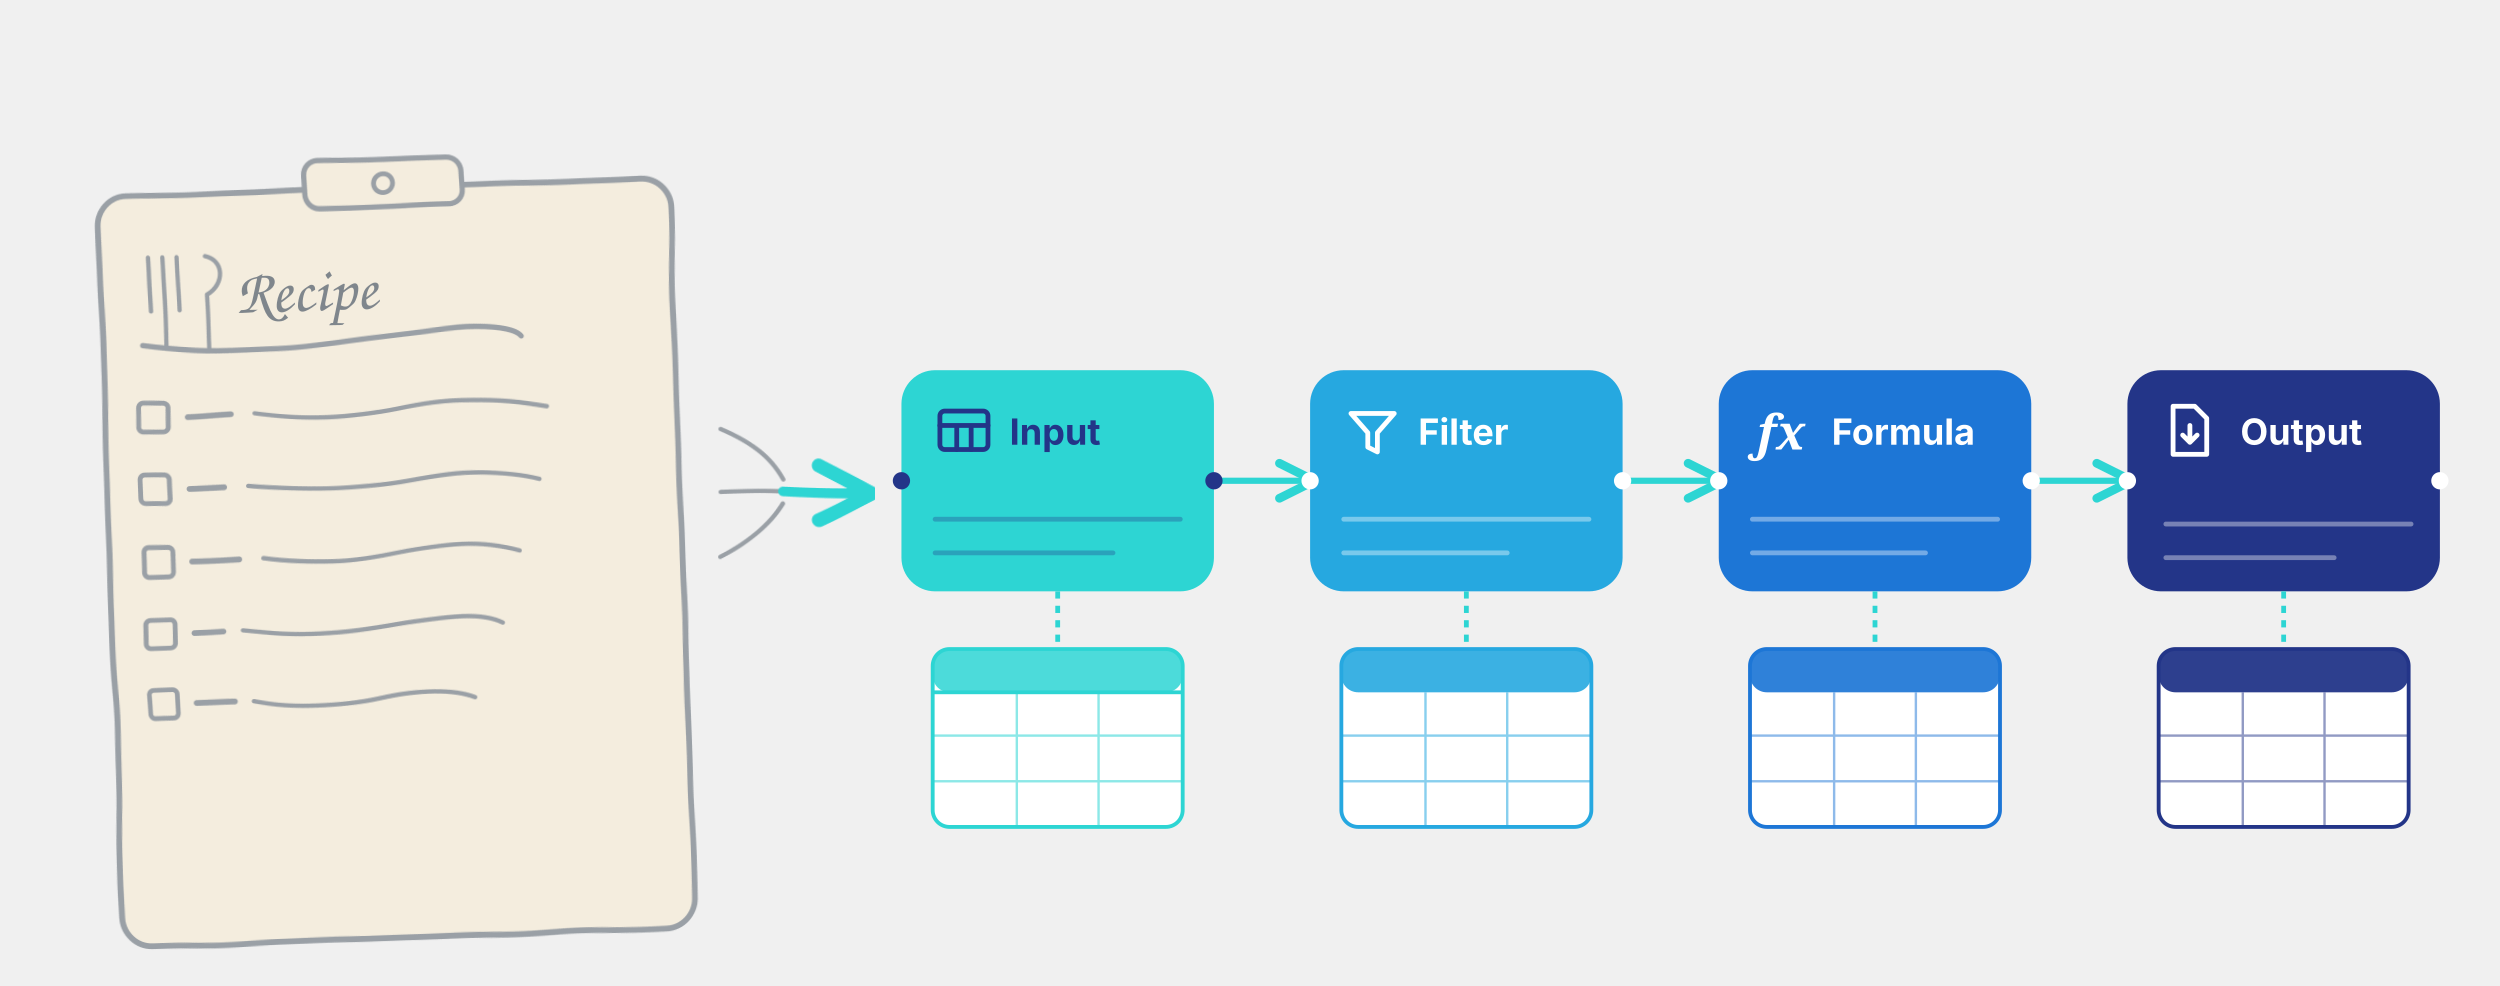
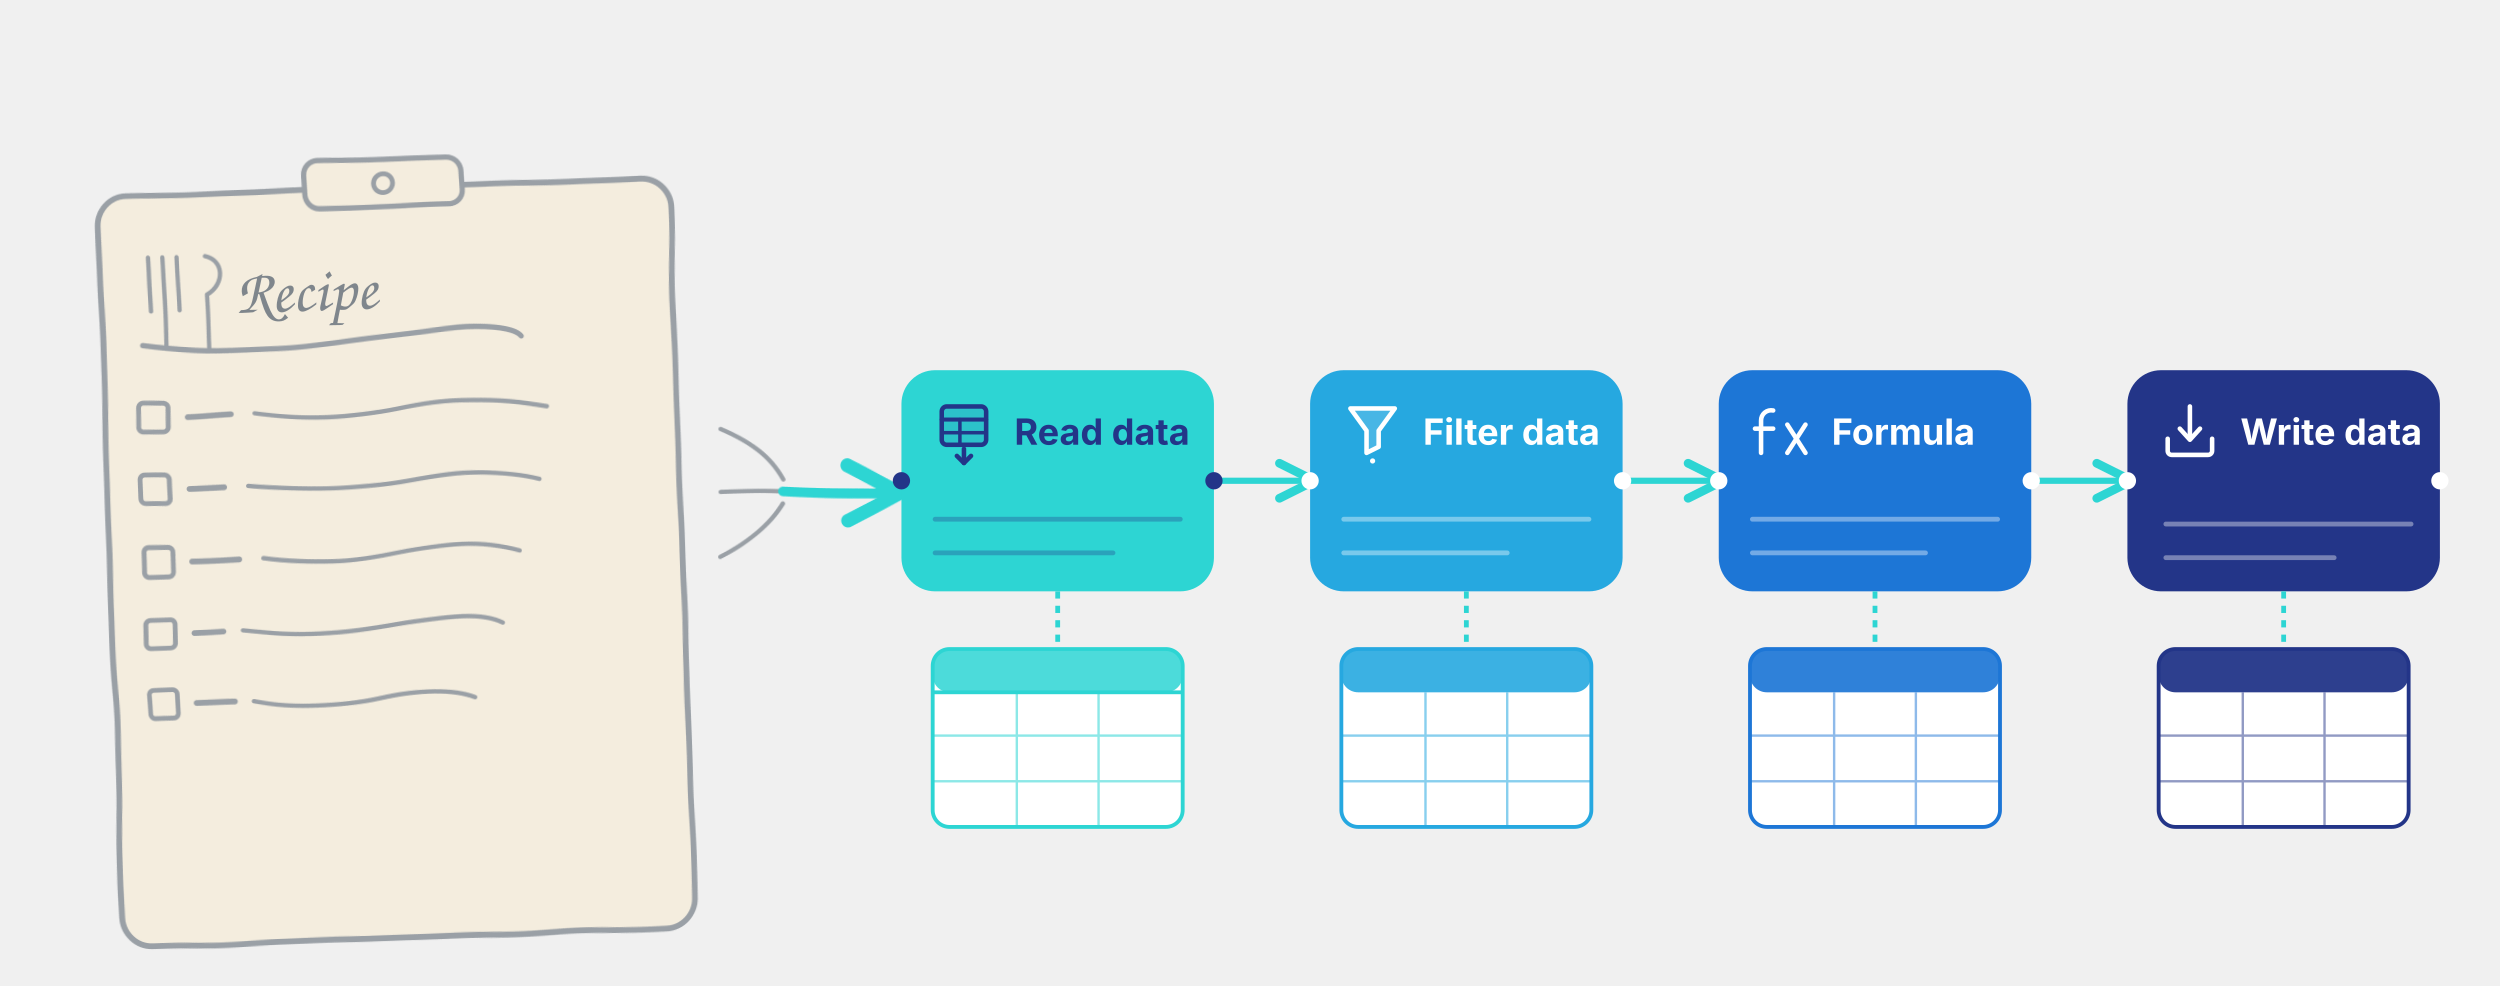
- <svg xmlns="http://www.w3.org/2000/svg" viewBox="0 0 1040 410" font-family="'Inter','Segoe UI',system-ui,sans-serif">
+ <svg xmlns="http://www.w3.org/2000/svg" viewBox="0 0 1040 410" role="img" aria-label="A hand-drawn recipe card on warm paper morphs into a four-node Flowfile flow — Read data, Filter data, Formula, Write data — with a small data preview beneath each node: the work itself is the recipe, written down once and re-runnable with one click." font-family="'Inter','Segoe UI',system-ui,sans-serif">
  <defs>
    <filter id="rough" x="-6%" y="-6%" width="112%" height="112%">
      <feTurbulence type="fractalNoise" baseFrequency="0.018" numOctaves="2" seed="7" result="n" />
      <feDisplacementMap in="SourceGraphic" in2="n" scale="2.6" xChannelSelector="R" yChannelSelector="G" />
    </filter>
    <marker id="edgeHead" viewBox="0 0 10 10" refX="8" refY="5" markerWidth="7" markerHeight="7" orient="auto-start-reverse">
      <path d="M1 1 L9 5 L1 9" fill="none" stroke="#2DD5D3" stroke-width="2" stroke-linecap="round" stroke-linejoin="round" />
    </marker>
  </defs>
  <g transform="rotate(-2 165 235)">
    <g filter="url(#rough)" fill="none" stroke="#9aa0a6" stroke-linecap="round" stroke-linejoin="round">
      <rect x="46" y="78" width="238" height="312" rx="12" fill="#F4EDDE" stroke-width="2.4" />
      <rect x="132" y="66" width="66" height="20" rx="6" fill="#F4EDDE" stroke-width="2.2" />
      <circle cx="165" cy="76" r="4" stroke-width="2" />
      <path d="M66 104 v22 M72 104 v22 M78 104 v22 M72 126 v14" stroke-width="1.8" />
      <path d="M90 104 c8 2 8 12 0 16 v22" stroke-width="1.8" />
      <path d="M62 140 q40 6 96 0 t62 2" stroke-width="2.2" />
      <g stroke-width="2">
        <rect x="60" y="164" width="12" height="12" rx="2" />
        <path d="M80 170 h18" stroke-width="2.4" />
        <path d="M108 170 q30 5 60 0 t62 1" stroke-width="1.8" />
        <rect x="60" y="194" width="12" height="12" rx="2" />
        <path d="M80 200 h14" stroke-width="2.4" />
        <path d="M104 200 q34 5 68 0 t54 1" stroke-width="1.8" />
        <rect x="60" y="224" width="12" height="12" rx="2" />
        <path d="M80 230 h20" stroke-width="2.4" />
        <path d="M110 230 q28 5 56 0 t50 1" stroke-width="1.8" />
        <rect x="60" y="254" width="12" height="12" rx="2" />
        <path d="M80 260 h12" stroke-width="2.4" />
        <path d="M100 260 q32 5 64 0 t44 1" stroke-width="1.8" />
        <rect x="60" y="284" width="12" height="12" rx="2" />
        <path d="M80 290 h16" stroke-width="2.4" />
        <path d="M104 290 q26 5 52 0 t40 1" stroke-width="1.8" />
      </g>
    </g>
    <text x="102" y="128" font-family="'Caveat','Segoe Print','Comic Sans MS',cursive" font-size="26" fill="#7f868c">Recipe</text>
  </g>
  <g filter="url(#rough)" fill="none" stroke-linecap="round" stroke-linejoin="round">
    <path d="M300 178 q18 8 26 22" stroke="#9aa0a6" stroke-width="1.8" />
    <path d="M300 205 h28" stroke="#9aa0a6" stroke-width="1.8" />
    <path d="M300 232 q18 -8 26 -22" stroke="#9aa0a6" stroke-width="1.8" />
-     <path d="M326 205 h34" stroke="#2DD5D3" stroke-width="4" marker-end="url(#edgeHead)" />
+     <path d="M326 205 h46" stroke="#2DD5D3" stroke-width="4" marker-end="url(#edgeHead)" />
  </g>
  <g fill="none" stroke="#2DD5D3" stroke-width="2.6">
    <path d="M505 200 C525 200 525 200 545 200" marker-end="url(#edgeHead)" />
    <path d="M675 200 C695 200 695 200 715 200" marker-end="url(#edgeHead)" />
    <path d="M845 200 C865 200 865 200 885 200" marker-end="url(#edgeHead)" />
  </g>
  <g>
    <rect x="375" y="154" width="130" height="92" rx="14" fill="#2DD5D3" />
-     <g transform="translate(391,170)" fill="none" stroke="#233588" stroke-width="2" stroke-linecap="round" stroke-linejoin="round">
-       <rect x="0" y="1" width="20" height="16" rx="2" />
-       <path d="M0 7 h20 M7 7 v10 M13 7 v10" />
+     <g transform="translate(401,180) scale(0.42) translate(-50,-52)" fill="none" stroke="#233588" stroke-width="4.5" stroke-linecap="round" stroke-linejoin="round">
+       <rect x="28" y="26" width="44" height="38" rx="5" fill="#233588" fill-opacity="0.12" />
+       <line x1="28" y1="39" x2="72" y2="39" stroke-width="4" />
+       <line x1="46" y1="39" x2="46" y2="64" stroke-width="3.5" />
+       <line x1="28" y1="52" x2="72" y2="52" stroke-width="3.5" />
+       <line x1="50" y1="68" x2="50" y2="82" />
+       <polyline points="43,75 50,82 57,75" />
    </g>
-     <text x="420" y="185" font-size="15" font-weight="700" fill="#233588">Input</text>
+     <text x="422" y="185" font-size="15" font-weight="700" fill="#233588">Read data</text>
    <g stroke="#233588" stroke-width="2" opacity="0.32" stroke-linecap="round">
      <path d="M389 216 h102" />
      <path d="M389 230 h74" />
    </g>
    <circle cx="375" cy="200" r="3.6" fill="#233588" />
    <circle cx="505" cy="200" r="3.6" fill="#233588" />
    <path d="M440 246 v22" stroke="#2DD5D3" stroke-width="2" stroke-dasharray="3 3" />
  </g>
  <g>
    <rect x="545" y="154" width="130" height="92" rx="14" fill="#26A8E0" />
-     <g transform="translate(561,170)" fill="none" stroke="#ffffff" stroke-width="2" stroke-linecap="round" stroke-linejoin="round">
-       <path d="M1 2 H19 L12 10 V18 L8 16 V10 Z" />
+     <g transform="translate(571,180) scale(0.42) translate(-50,-52)" fill="none" stroke="#ffffff" stroke-width="4.5" stroke-linecap="round" stroke-linejoin="round">
+       <path d="M28 28 H72 L56 50 V66 L44 72 V50 Z" fill="#ffffff" fill-opacity="0.16" />
+       <circle cx="50" cy="80" r="2.6" fill="#ffffff" stroke="none" />
    </g>
-     <text x="590" y="185" font-size="15" font-weight="700" fill="#ffffff">Filter</text>
+     <text x="592" y="185" font-size="15" font-weight="700" fill="#ffffff">Filter data</text>
    <g stroke="#ffffff" stroke-width="2" opacity="0.38" stroke-linecap="round">
      <path d="M559 216 h102" />
      <path d="M559 230 h68" />
    </g>
    <circle cx="545" cy="200" r="3.6" fill="#ffffff" />
    <circle cx="675" cy="200" r="3.6" fill="#ffffff" />
    <path d="M610 246 v22" stroke="#2DD5D3" stroke-width="2" stroke-dasharray="3 3" />
  </g>
  <g>
    <rect x="715" y="154" width="130" height="92" rx="14" fill="#1D76D6" />
-     <text x="729" y="187" font-size="20" font-style="italic" font-weight="600" fill="#ffffff" font-family="Georgia,serif">ƒx</text>
+     <g transform="translate(741,180) scale(0.42) translate(-50,-52)" fill="none" stroke="#ffffff" stroke-width="4.5" stroke-linecap="round" stroke-linejoin="round">
+       <path d="M30 72 V40 a10 10 0 0 1 12 -10" />
+       <line x1="24" y1="48" x2="42" y2="48" />
+       <line x1="56" y1="44" x2="74" y2="72" />
+       <line x1="74" y1="44" x2="56" y2="72" />
+     </g>
    <text x="762" y="185" font-size="15" font-weight="700" fill="#ffffff">Formula</text>
    <g stroke="#ffffff" stroke-width="2" opacity="0.38" stroke-linecap="round">
      <path d="M729 216 h102" />
      <path d="M729 230 h72" />
    </g>
    <circle cx="715" cy="200" r="3.6" fill="#ffffff" />
    <circle cx="845" cy="200" r="3.6" fill="#ffffff" />
    <path d="M780 246 v22" stroke="#2DD5D3" stroke-width="2" stroke-dasharray="3 3" />
  </g>
  <g>
    <rect x="885" y="154" width="130" height="92" rx="14" fill="#233588" />
-     <g transform="translate(901,168)" fill="none" stroke="#ffffff" stroke-width="2" stroke-linecap="round" stroke-linejoin="round">
-       <path d="M3 1 H12 L17 6 V21 H3 Z" />
-       <path d="M10 9 V16 M7 13 L10 16 L13 13" />
+     <g transform="translate(911,180) scale(0.42) translate(-50,-52)" fill="none" stroke="#ffffff" stroke-width="4.5" stroke-linecap="round" stroke-linejoin="round">
+       <path d="M28 58 V70 a4 4 0 0 0 4 4 H68 a4 4 0 0 0 4-4 V58" />
+       <line x1="50" y1="26" x2="50" y2="58" />
+       <polyline points="40,48 50,59 60,48" />
    </g>
-     <text x="932" y="185" font-size="15" font-weight="700" fill="#ffffff">Output</text>
+     <text x="932" y="185" font-size="15" font-weight="700" fill="#ffffff">Write data</text>
    <g stroke="#ffffff" stroke-width="2" opacity="0.38" stroke-linecap="round">
      <path d="M901 218 h102" />
      <path d="M901 232 h70" />
    </g>
    <circle cx="885" cy="200" r="3.6" fill="#ffffff" />
    <circle cx="1015" cy="200" r="3.6" fill="#ffffff" />
    <path d="M950 246 v22" stroke="#2DD5D3" stroke-width="2" stroke-dasharray="3 3" />
  </g>
  <g stroke-linejoin="round">
    <rect x="388" y="270" width="104" height="74" rx="7" fill="#ffffff" stroke="#2DD5D3" stroke-width="1.6" />
    <path d="M388 288 h104" stroke="#2DD5D3" stroke-width="1.6" />
    <rect x="388" y="270" width="104" height="18" rx="7" fill="#2DD5D3" opacity="0.85" />
    <g stroke="#2DD5D3" stroke-width="1" opacity="0.55">
      <path d="M423 288 v56" />
      <path d="M457 288 v56" />
      <path d="M388 306 h104" />
      <path d="M388 325 h104" />
    </g>
    <rect x="558" y="270" width="104" height="74" rx="7" fill="#ffffff" stroke="#26A8E0" stroke-width="1.6" />
    <rect x="558" y="270" width="104" height="18" rx="7" fill="#26A8E0" opacity="0.9" />
    <g stroke="#26A8E0" stroke-width="1" opacity="0.55">
      <path d="M593 288 v56" />
      <path d="M627 288 v56" />
      <path d="M558 306 h104" />
      <path d="M558 325 h104" />
    </g>
    <rect x="728" y="270" width="104" height="74" rx="7" fill="#ffffff" stroke="#1D76D6" stroke-width="1.6" />
    <rect x="728" y="270" width="104" height="18" rx="7" fill="#1D76D6" opacity="0.92" />
    <g stroke="#1D76D6" stroke-width="1" opacity="0.5">
      <path d="M763 288 v56" />
      <path d="M797 288 v56" />
      <path d="M728 306 h104" />
      <path d="M728 325 h104" />
    </g>
    <rect x="898" y="270" width="104" height="74" rx="7" fill="#ffffff" stroke="#233588" stroke-width="1.6" />
    <rect x="898" y="270" width="104" height="18" rx="7" fill="#233588" opacity="0.95" />
    <g stroke="#233588" stroke-width="1" opacity="0.5">
      <path d="M933 288 v56" />
      <path d="M967 288 v56" />
      <path d="M898 306 h104" />
      <path d="M898 325 h104" />
    </g>
  </g>
</svg>
